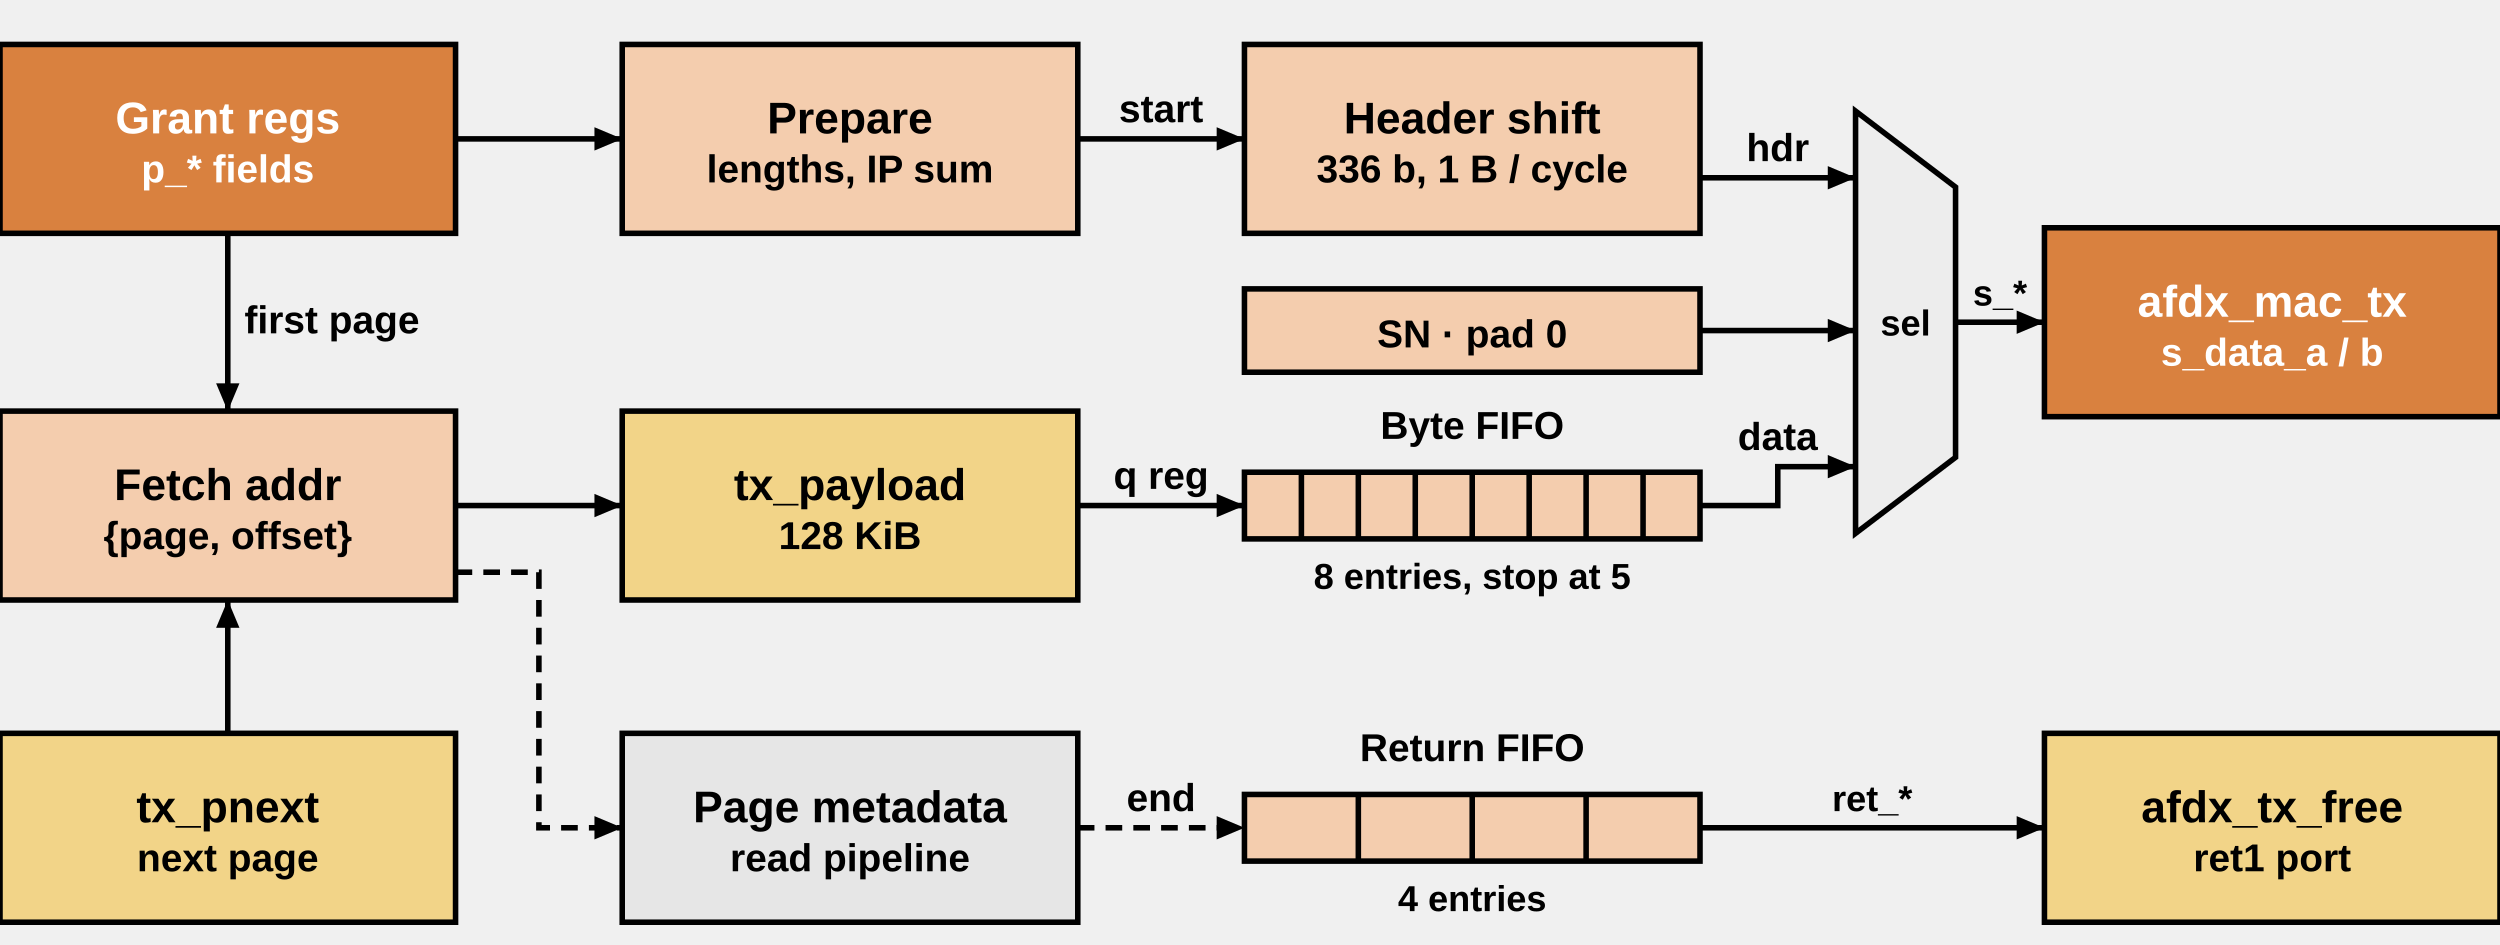
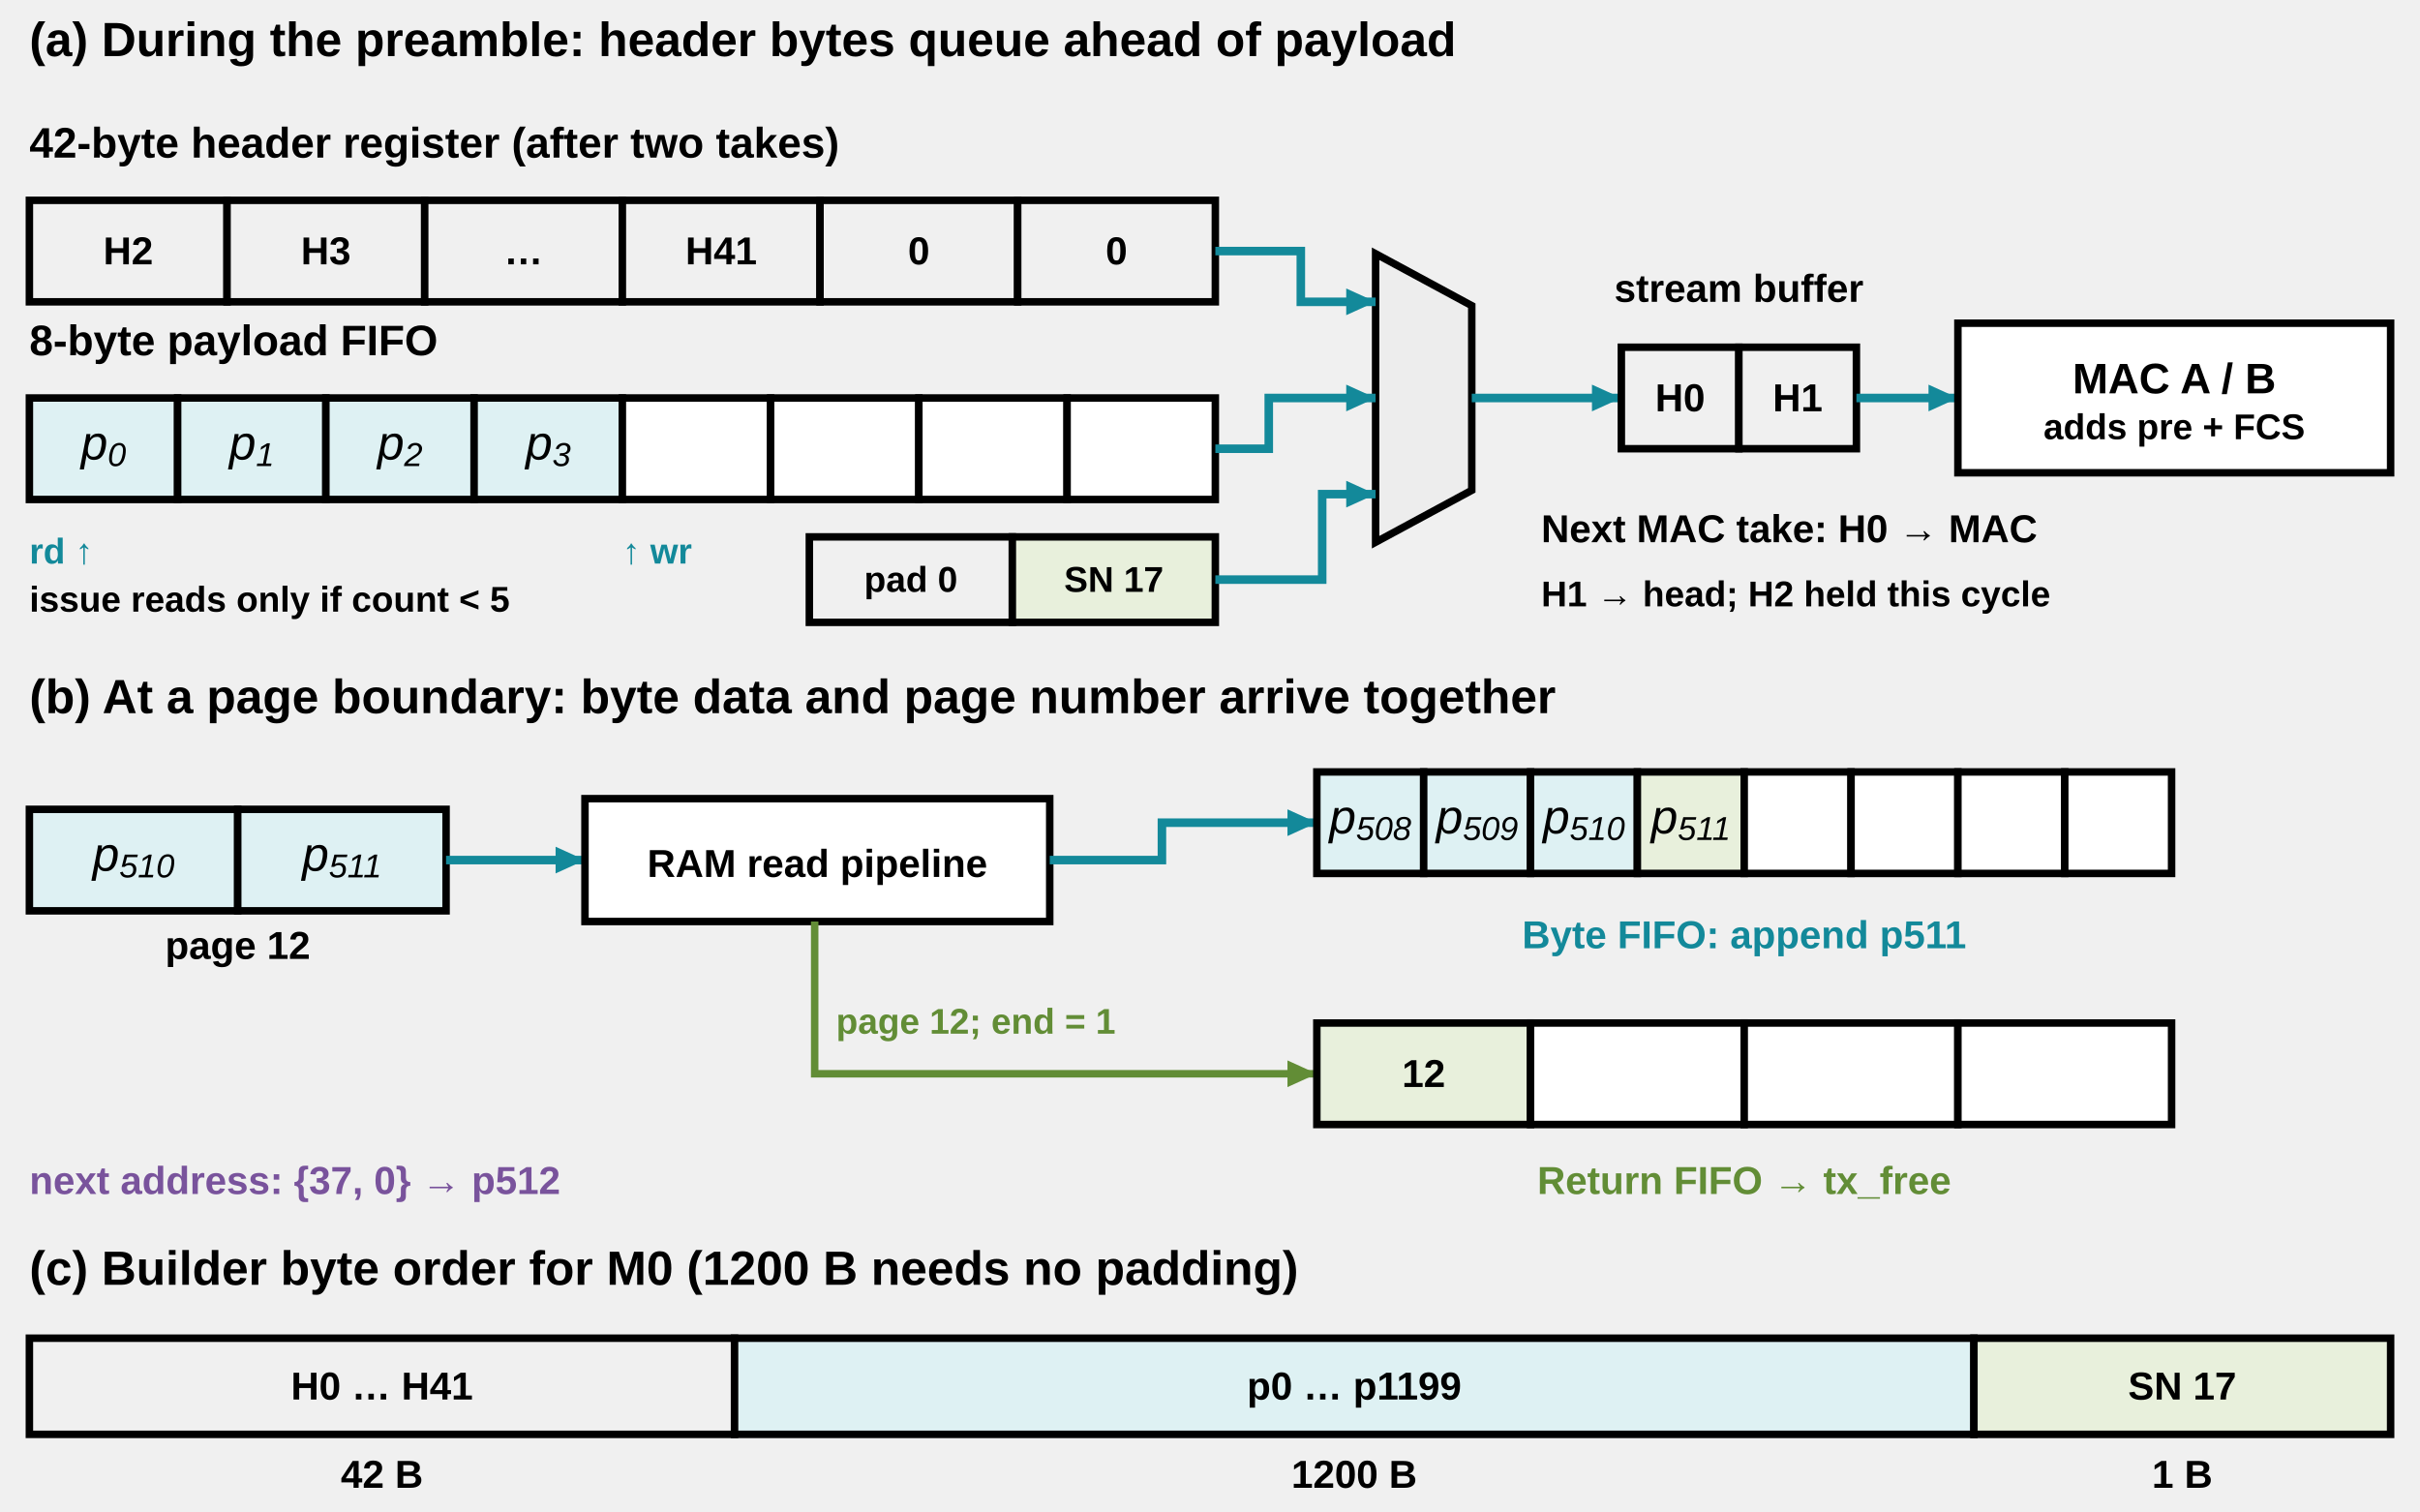
- <svg xmlns="http://www.w3.org/2000/svg" width="450pt" height="170pt" viewBox="0 0 450 170">
+ <svg xmlns="http://www.w3.org/2000/svg" width="453.0pt" height="283.0pt" viewBox="-1.5 -1.5 453.0 283.0">
  <style>text { font-family: Arial, Helvetica, sans-serif; }</style>
-   <rect x="0.00" y="8.00" width="82.00" height="34.00" rx="0" fill="#D9813F" stroke="#000" stroke-width="1.0" />
-   <text x="41.00" y="24.01" font-size="8.0" text-anchor="middle" fill="#FFFFFF" font-weight="bold">Grant regs</text>
-   <text x="41.00" y="32.83" font-size="7.0" text-anchor="middle" fill="#FFFFFF" font-weight="bold">p_* fields</text>
-   <rect x="112.00" y="8.00" width="82.00" height="34.00" rx="0" fill="#F4CDAE" stroke="#000" stroke-width="1.0" />
-   <text x="153.00" y="24.01" font-size="8.0" text-anchor="middle" fill="#000000" font-weight="bold">Prepare</text>
-   <text x="153.00" y="32.83" font-size="7.0" text-anchor="middle" fill="#000000" font-weight="bold">lengths, IP sum</text>
-   <rect x="224.00" y="8.00" width="82.00" height="34.00" rx="0" fill="#F4CDAE" stroke="#000" stroke-width="1.0" />
-   <text x="265.00" y="24.01" font-size="8.0" text-anchor="middle" fill="#000000" font-weight="bold">Header shift</text>
-   <text x="265.00" y="32.83" font-size="7.0" text-anchor="middle" fill="#000000" font-weight="bold">336 b, 1 B / cycle</text>
-   <polygon points="334.00,20.00 352.00,33.68 352.00,82.32 334.00,96.00" fill="#EDEDED" stroke="#000" stroke-width="1.0" />
-   <text x="343.00" y="60.40" font-size="6.5" text-anchor="middle" fill="#000" font-weight="bold">sel</text>
-   <rect x="368.00" y="41.00" width="82.00" height="34.00" rx="0" fill="#D9813F" stroke="#000" stroke-width="1.0" />
-   <text x="409.00" y="57.01" font-size="8.0" text-anchor="middle" fill="#FFFFFF" font-weight="bold">afdx_mac_tx</text>
-   <text x="409.00" y="65.83" font-size="7.0" text-anchor="middle" fill="#FFFFFF" font-weight="bold">s_data_a / b</text>
-   <path d="M 82.00 25.00 L 112.00 25.00" fill="none" stroke="#000" stroke-width="1.0" />
-   <polygon points="112.00,25.00 107.00,27.10 107.00,22.90" fill="#000" />
-   <path d="M 194.00 25.00 L 224.00 25.00" fill="none" stroke="#000" stroke-width="1.0" />
-   <polygon points="224.00,25.00 219.00,27.10 219.00,22.90" fill="#000" />
-   <text x="209.00" y="22.00" font-size="7.0" text-anchor="middle" fill="#000" font-weight="bold">start</text>
-   <path d="M 306.00 32.00 L 334.00 32.00" fill="none" stroke="#000" stroke-width="1.0" />
-   <polygon points="334.00,32.00 329.00,34.10 329.00,29.90" fill="#000" />
-   <text x="320.00" y="29.00" font-size="7.0" text-anchor="middle" fill="#000" font-weight="bold">hdr</text>
-   <path d="M 352.00 58.00 L 368.00 58.00" fill="none" stroke="#000" stroke-width="1.0" />
-   <polygon points="368.00,58.00 363.00,60.10 363.00,55.90" fill="#000" />
-   <text x="360.00" y="55.00" font-size="6.5" text-anchor="middle" fill="#000" font-weight="bold">s_*</text>
-   <rect x="0.00" y="74.00" width="82.00" height="34.00" rx="0" fill="#F4CDAE" stroke="#000" stroke-width="1.0" />
-   <text x="41.00" y="90.01" font-size="8.0" text-anchor="middle" fill="#000000" font-weight="bold">Fetch addr</text>
-   <text x="41.00" y="98.83" font-size="7.0" text-anchor="middle" fill="#000000" font-weight="bold">{page, offset}</text>
-   <rect x="112.00" y="74.00" width="82.00" height="34.00" rx="0" fill="#F2D488" stroke="#000" stroke-width="1.0" />
-   <text x="153.00" y="90.01" font-size="8.0" text-anchor="middle" fill="#000000" font-weight="bold">tx_payload</text>
-   <text x="153.00" y="98.83" font-size="7.0" text-anchor="middle" fill="#000000" font-weight="bold">128 KiB</text>
-   <text x="265.00" y="79.00" font-size="7.0" text-anchor="middle" fill="#000" font-weight="bold">Byte FIFO</text>
-   <rect x="224.00" y="85.00" width="82.00" height="12.00" rx="0" fill="#F4CDAE" stroke="#000" stroke-width="1.0" />
-   <path d="M 234.25 85.00 L 234.25 97.00" fill="none" stroke="#000" stroke-width="1.0" />
-   <path d="M 244.50 85.00 L 244.50 97.00" fill="none" stroke="#000" stroke-width="1.0" />
-   <path d="M 254.75 85.00 L 254.75 97.00" fill="none" stroke="#000" stroke-width="1.0" />
-   <path d="M 265.00 85.00 L 265.00 97.00" fill="none" stroke="#000" stroke-width="1.0" />
-   <path d="M 275.25 85.00 L 275.25 97.00" fill="none" stroke="#000" stroke-width="1.0" />
-   <path d="M 285.50 85.00 L 285.50 97.00" fill="none" stroke="#000" stroke-width="1.0" />
-   <path d="M 295.75 85.00 L 295.75 97.00" fill="none" stroke="#000" stroke-width="1.0" />
-   <text x="265.00" y="106.00" font-size="6.5" text-anchor="middle" fill="#000" font-weight="bold">8 entries, stop at 5</text>
-   <path d="M 82.00 91.00 L 112.00 91.00" fill="none" stroke="#000" stroke-width="1.0" />
-   <polygon points="112.00,91.00 107.00,93.10 107.00,88.90" fill="#000" />
-   <path d="M 194.00 91.00 L 224.00 91.00" fill="none" stroke="#000" stroke-width="1.0" />
-   <polygon points="224.00,91.00 219.00,93.10 219.00,88.90" fill="#000" />
-   <text x="209.00" y="88.00" font-size="7.0" text-anchor="middle" fill="#000" font-weight="bold">q reg</text>
-   <path d="M 306.00 91.00 L 320.00 91.00 L 320.00 84.00 L 334.00 84.00" fill="none" stroke="#000" stroke-width="1.0" />
-   <polygon points="334.00,84.00 329.00,86.10 329.00,81.90" fill="#000" />
-   <text x="320.00" y="81.00" font-size="7.0" text-anchor="middle" fill="#000" font-weight="bold">data</text>
-   <rect x="224.00" y="52.00" width="82.00" height="15.00" rx="0" fill="#F4CDAE" stroke="#000" stroke-width="1.0" />
-   <text x="265.00" y="62.53" font-size="7.0" text-anchor="middle" fill="#000000" font-weight="bold">SN · pad 0</text>
-   <path d="M 306.00 59.50 L 334.00 59.50" fill="none" stroke="#000" stroke-width="1.0" />
-   <polygon points="334.00,59.50 329.00,61.60 329.00,57.40" fill="#000" />
-   <path d="M 41.00 42.00 L 41.00 74.00" fill="none" stroke="#000" stroke-width="1.0" />
-   <polygon points="41.00,74.00 38.90,69.00 43.10,69.00" fill="#000" />
-   <text x="44.00" y="60.00" font-size="7.0" text-anchor="start" fill="#000" font-weight="bold">first page</text>
-   <rect x="0.00" y="132.00" width="82.00" height="34.00" rx="0" fill="#F2D488" stroke="#000" stroke-width="1.0" />
-   <text x="41.00" y="148.01" font-size="8.0" text-anchor="middle" fill="#000000" font-weight="bold">tx_pnext</text>
-   <text x="41.00" y="156.83" font-size="7.0" text-anchor="middle" fill="#000000" font-weight="bold">next page</text>
-   <path d="M 41.00 132.00 L 41.00 108.00" fill="none" stroke="#000" stroke-width="1.0" />
-   <polygon points="41.00,108.00 43.10,113.00 38.90,113.00" fill="#000" />
-   <text x="265.00" y="137.00" font-size="7.0" text-anchor="middle" fill="#000" font-weight="bold">Return FIFO</text>
-   <rect x="224.00" y="143.00" width="82.00" height="12.00" rx="0" fill="#F4CDAE" stroke="#000" stroke-width="1.0" />
-   <path d="M 244.50 143.00 L 244.50 155.00" fill="none" stroke="#000" stroke-width="1.0" />
-   <path d="M 265.00 143.00 L 265.00 155.00" fill="none" stroke="#000" stroke-width="1.0" />
-   <path d="M 285.50 143.00 L 285.50 155.00" fill="none" stroke="#000" stroke-width="1.0" />
-   <text x="265.00" y="164.00" font-size="6.5" text-anchor="middle" fill="#000" font-weight="bold">4 entries</text>
-   <rect x="112.00" y="132.00" width="82.00" height="34.00" rx="0" fill="#E6E6E6" stroke="#000" stroke-width="1.0" />
-   <text x="153.00" y="148.01" font-size="8.0" text-anchor="middle" fill="#000000" font-weight="bold">Page metadata</text>
-   <text x="153.00" y="156.83" font-size="7.0" text-anchor="middle" fill="#000000" font-weight="bold">read pipeline</text>
-   <path d="M 82.00 103.00 L 97.00 103.00 L 97.00 149.00 L 112.00 149.00" fill="none" stroke="#000" stroke-width="1.0" stroke-dasharray="3 2" />
-   <polygon points="112.00,149.00 107.00,151.10 107.00,146.90" fill="#000" />
-   <path d="M 194.00 149.00 L 224.00 149.00" fill="none" stroke="#000" stroke-width="1.0" stroke-dasharray="3 2" />
-   <polygon points="224.00,149.00 219.00,151.10 219.00,146.90" fill="#000" />
-   <text x="209.00" y="146.00" font-size="7.0" text-anchor="middle" fill="#000" font-weight="bold">end</text>
-   <rect x="368.00" y="132.00" width="82.00" height="34.00" rx="0" fill="#F2D488" stroke="#000" stroke-width="1.0" />
-   <text x="409.00" y="148.01" font-size="8.0" text-anchor="middle" fill="#000000" font-weight="bold">afdx_tx_free</text>
-   <text x="409.00" y="156.83" font-size="7.0" text-anchor="middle" fill="#000000" font-weight="bold">ret1 port</text>
-   <path d="M 306.00 149.00 L 368.00 149.00" fill="none" stroke="#000" stroke-width="1.0" />
-   <polygon points="368.00,149.00 363.00,151.10 363.00,146.90" fill="#000" />
-   <text x="337.00" y="146.00" font-size="6.5" text-anchor="middle" fill="#000" font-weight="bold">ret_*</text>
+   <text x="4.00" y="9.00" font-size="9" text-anchor="start" fill="#000" font-weight="bold">(a) During the preamble: header bytes queue ahead of payload</text>
+   <text x="4.00" y="28.00" font-size="8" text-anchor="start" fill="#000" font-weight="bold">42-byte header register (after two takes)</text>
+   <rect x="4.00" y="36.00" width="37.00" height="19.00" rx="0" fill="#F0F0F0" stroke="#000" stroke-width="1.4" />
+   <text x="22.50" y="47.98" font-size="7.3" text-anchor="middle" fill="#000" font-weight="bold">H2</text>
+   <rect x="41.00" y="36.00" width="37.00" height="19.00" rx="0" fill="#F0F0F0" stroke="#000" stroke-width="1.4" />
+   <text x="59.50" y="47.98" font-size="7.3" text-anchor="middle" fill="#000" font-weight="bold">H3</text>
+   <rect x="78.00" y="36.00" width="37.00" height="19.00" rx="0" fill="#F0F0F0" stroke="#000" stroke-width="1.4" />
+   <text x="96.50" y="47.98" font-size="7.3" text-anchor="middle" fill="#000" font-weight="bold">…</text>
+   <rect x="115.00" y="36.00" width="37.00" height="19.00" rx="0" fill="#F0F0F0" stroke="#000" stroke-width="1.4" />
+   <text x="133.50" y="47.98" font-size="7.3" text-anchor="middle" fill="#000" font-weight="bold">H41</text>
+   <rect x="152.00" y="36.00" width="37.00" height="19.00" rx="0" fill="#F0F0F0" stroke="#000" stroke-width="1.4" />
+   <text x="170.50" y="47.98" font-size="7.3" text-anchor="middle" fill="#000" font-weight="bold">0</text>
+   <rect x="189.00" y="36.00" width="37.00" height="19.00" rx="0" fill="#F0F0F0" stroke="#000" stroke-width="1.4" />
+   <text x="207.50" y="47.98" font-size="7.3" text-anchor="middle" fill="#000" font-weight="bold">0</text>
+   <text x="4.00" y="65.00" font-size="8" text-anchor="start" fill="#000" font-weight="bold">8-byte payload FIFO</text>
+   <rect x="4.00" y="73.00" width="27.75" height="19.00" rx="0" fill="#DEF1F3" stroke="#000" stroke-width="1.4" />
+   <text x="17.875" y="84.5" text-anchor="middle" font-family="Times New Roman" font-style="italic" font-size="9">p<tspan baseline-shift="sub" font-size="6.2">0</tspan>
+   </text>
+   <rect x="31.75" y="73.00" width="27.75" height="19.00" rx="0" fill="#DEF1F3" stroke="#000" stroke-width="1.4" />
+   <text x="45.625" y="84.5" text-anchor="middle" font-family="Times New Roman" font-style="italic" font-size="9">p<tspan baseline-shift="sub" font-size="6.2">1</tspan>
+   </text>
+   <rect x="59.50" y="73.00" width="27.75" height="19.00" rx="0" fill="#DEF1F3" stroke="#000" stroke-width="1.4" />
+   <text x="73.375" y="84.5" text-anchor="middle" font-family="Times New Roman" font-style="italic" font-size="9">p<tspan baseline-shift="sub" font-size="6.2">2</tspan>
+   </text>
+   <rect x="87.25" y="73.00" width="27.75" height="19.00" rx="0" fill="#DEF1F3" stroke="#000" stroke-width="1.4" />
+   <text x="101.125" y="84.5" text-anchor="middle" font-family="Times New Roman" font-style="italic" font-size="9">p<tspan baseline-shift="sub" font-size="6.2">3</tspan>
+   </text>
+   <rect x="115.00" y="73.00" width="27.75" height="19.00" rx="0" fill="#fff" stroke="#000" stroke-width="1.4" />
+   <text x="128.88" y="84.98" font-size="7.3" text-anchor="middle" fill="#000" font-weight="bold" />
+   <rect x="142.75" y="73.00" width="27.75" height="19.00" rx="0" fill="#fff" stroke="#000" stroke-width="1.4" />
+   <text x="156.62" y="84.98" font-size="7.3" text-anchor="middle" fill="#000" font-weight="bold" />
+   <rect x="170.50" y="73.00" width="27.75" height="19.00" rx="0" fill="#fff" stroke="#000" stroke-width="1.4" />
+   <text x="184.38" y="84.98" font-size="7.3" text-anchor="middle" fill="#000" font-weight="bold" />
+   <rect x="198.25" y="73.00" width="27.75" height="19.00" rx="0" fill="#fff" stroke="#000" stroke-width="1.4" />
+   <text x="212.12" y="84.98" font-size="7.3" text-anchor="middle" fill="#000" font-weight="bold" />
+   <text x="4.00" y="104.00" font-size="6.7" text-anchor="start" fill="#13899A" font-weight="bold">rd ↑</text>
+   <text x="115.00" y="104.00" font-size="6.7" text-anchor="start" fill="#13899A" font-weight="bold">↑ wr</text>
+   <text x="4.00" y="113.00" font-size="6.7" text-anchor="start" fill="#000" font-weight="bold">issue reads only if count &lt; 5</text>
+   <polygon points="256.00,46.00 274.00,55.72 274.00,90.28 256.00,100.00" fill="#EDEDED" stroke="#000" stroke-width="1.4" />
+   <path d="M 226.00 45.50 L 242.00 45.50 L 242.00 55.00 L 256.00 55.00" fill="none" stroke="#13899A" stroke-width="1.6" />
+   <polygon points="256.00,55.00 250.50,57.50 250.50,52.50" fill="#13899A" />
+   <path d="M 226.00 82.50 L 236.00 82.50 L 236.00 73.00 L 256.00 73.00" fill="none" stroke="#13899A" stroke-width="1.6" />
+   <polygon points="256.00,73.00 250.50,75.50 250.50,70.50" fill="#13899A" />
+   <rect x="150.00" y="99.00" width="38.00" height="16.00" rx="0" fill="#F0F0F0" stroke="#000" stroke-width="1.4" />
+   <text x="169.00" y="109.28" font-size="6.7" text-anchor="middle" fill="#000" font-weight="bold">pad 0</text>
+   <rect x="188.00" y="99.00" width="38.00" height="16.00" rx="0" fill="#E8F0DC" stroke="#000" stroke-width="1.4" />
+   <text x="207.00" y="109.28" font-size="6.7" text-anchor="middle" fill="#000" font-weight="bold">SN 17</text>
+   <path d="M 226.00 107.00 L 246.00 107.00 L 246.00 91.00 L 256.00 91.00" fill="none" stroke="#13899A" stroke-width="1.6" />
+   <polygon points="256.00,91.00 250.50,93.50 250.50,88.50" fill="#13899A" />
+   <path d="M 274.00 73.00 L 302.00 73.00" fill="none" stroke="#13899A" stroke-width="1.6" />
+   <polygon points="302.00,73.00 296.50,75.50 296.50,70.50" fill="#13899A" />
+   <rect x="302.00" y="63.50" width="22.00" height="19.00" rx="0" fill="#F0F0F0" stroke="#000" stroke-width="1.4" />
+   <text x="313.00" y="75.48" font-size="7.3" text-anchor="middle" fill="#000" font-weight="bold">H0</text>
+   <rect x="324.00" y="63.50" width="22.00" height="19.00" rx="0" fill="#F0F0F0" stroke="#000" stroke-width="1.4" />
+   <text x="335.00" y="75.48" font-size="7.3" text-anchor="middle" fill="#000" font-weight="bold">H1</text>
+   <text x="324.00" y="55.00" font-size="7.3" text-anchor="middle" fill="#000" font-weight="bold">stream buffer</text>
+   <path d="M 346.00 73.00 L 365.00 73.00" fill="none" stroke="#13899A" stroke-width="1.6" />
+   <polygon points="365.00,73.00 359.50,75.50 359.50,70.50" fill="#13899A" />
+   <rect x="365.00" y="59.00" width="81.00" height="28.00" rx="0" fill="#FFFFFF" stroke="#000" stroke-width="1.4" />
+   <text x="405.50" y="72.13" font-size="8" text-anchor="middle" fill="#000000" font-weight="bold">MAC A / B</text>
+   <text x="405.50" y="80.71" font-size="6.7" text-anchor="middle" fill="#000000" font-weight="bold">adds pre + FCS</text>
+   <text x="287.00" y="100.00" font-size="7.3" text-anchor="start" fill="#000" font-weight="bold">Next MAC take: H0 → MAC</text>
+   <text x="287.00" y="112.00" font-size="6.7" text-anchor="start" fill="#000" font-weight="bold">H1 → head; H2 held this cycle</text>
+   <text x="4.00" y="132.00" font-size="9" text-anchor="start" fill="#000" font-weight="bold">(b) At a page boundary: byte data and page number arrive together</text>
+   <rect x="4.00" y="150.00" width="39.00" height="19.00" rx="0" fill="#DEF1F3" stroke="#000" stroke-width="1.4" />
+   <text x="23.5" y="161.5" text-anchor="middle" font-family="Times New Roman" font-style="italic" font-size="9">p<tspan baseline-shift="sub" font-size="6.2">510</tspan>
+   </text>
+   <rect x="43.00" y="150.00" width="39.00" height="19.00" rx="0" fill="#DEF1F3" stroke="#000" stroke-width="1.4" />
+   <text x="62.5" y="161.5" text-anchor="middle" font-family="Times New Roman" font-style="italic" font-size="9">p<tspan baseline-shift="sub" font-size="6.2">511</tspan>
+   </text>
+   <text x="43.00" y="178.00" font-size="7.3" text-anchor="middle" fill="#000" font-weight="bold">page 12</text>
+   <path d="M 82.00 159.50 L 108.00 159.50" fill="none" stroke="#13899A" stroke-width="1.6" />
+   <polygon points="108.00,159.50 102.50,162.00 102.50,157.00" fill="#13899A" />
+   <rect x="108.00" y="148.00" width="87.00" height="23.00" rx="0" fill="#FFFFFF" stroke="#000" stroke-width="1.4" />
+   <text x="151.50" y="162.65" font-size="7.3" text-anchor="middle" fill="#000000" font-weight="bold">RAM read pipeline</text>
+   <path d="M 195.00 159.50 L 216.00 159.50 L 216.00 152.50 L 245.00 152.50" fill="none" stroke="#13899A" stroke-width="1.6" />
+   <polygon points="245.00,152.50 239.50,155.00 239.50,150.00" fill="#13899A" />
+   <rect x="245.00" y="143.00" width="20.00" height="19.00" rx="0" fill="#DEF1F3" stroke="#000" stroke-width="1.4" />
+   <text x="255.0" y="154.5" text-anchor="middle" font-family="Times New Roman" font-style="italic" font-size="9">p<tspan baseline-shift="sub" font-size="6.2">508</tspan>
+   </text>
+   <rect x="265.00" y="143.00" width="20.00" height="19.00" rx="0" fill="#DEF1F3" stroke="#000" stroke-width="1.4" />
+   <text x="275.0" y="154.5" text-anchor="middle" font-family="Times New Roman" font-style="italic" font-size="9">p<tspan baseline-shift="sub" font-size="6.2">509</tspan>
+   </text>
+   <rect x="285.00" y="143.00" width="20.00" height="19.00" rx="0" fill="#DEF1F3" stroke="#000" stroke-width="1.4" />
+   <text x="295.0" y="154.5" text-anchor="middle" font-family="Times New Roman" font-style="italic" font-size="9">p<tspan baseline-shift="sub" font-size="6.2">510</tspan>
+   </text>
+   <rect x="305.00" y="143.00" width="20.00" height="19.00" rx="0" fill="#E8F0DC" stroke="#000" stroke-width="1.4" />
+   <text x="315.0" y="154.5" text-anchor="middle" font-family="Times New Roman" font-style="italic" font-size="9">p<tspan baseline-shift="sub" font-size="6.2">511</tspan>
+   </text>
+   <rect x="325.00" y="143.00" width="20.00" height="19.00" rx="0" fill="#fff" stroke="#000" stroke-width="1.4" />
+   <text x="335.00" y="154.98" font-size="7.3" text-anchor="middle" fill="#000" font-weight="bold" />
+   <rect x="345.00" y="143.00" width="20.00" height="19.00" rx="0" fill="#fff" stroke="#000" stroke-width="1.4" />
+   <text x="355.00" y="154.98" font-size="7.3" text-anchor="middle" fill="#000" font-weight="bold" />
+   <rect x="365.00" y="143.00" width="20.00" height="19.00" rx="0" fill="#fff" stroke="#000" stroke-width="1.4" />
+   <text x="375.00" y="154.98" font-size="7.3" text-anchor="middle" fill="#000" font-weight="bold" />
+   <rect x="385.00" y="143.00" width="20.00" height="19.00" rx="0" fill="#fff" stroke="#000" stroke-width="1.4" />
+   <text x="395.00" y="154.98" font-size="7.3" text-anchor="middle" fill="#000" font-weight="bold" />
+   <text x="325.00" y="176.00" font-size="7.3" text-anchor="middle" fill="#13899A" font-weight="bold">Byte FIFO: append p511</text>
+   <path d="M 151.00 171.00 L 151.00 199.50 L 245.00 199.50" fill="none" stroke="#628D36" stroke-width="1.4" />
+   <polygon points="245.00,199.50 239.50,202.00 239.50,197.00" fill="#628D36" />
+   <text x="155.00" y="192.00" font-size="6.7" text-anchor="start" fill="#628D36" font-weight="bold">page 12; end = 1</text>
+   <rect x="245.00" y="190.00" width="40.00" height="19.00" rx="0" fill="#E8F0DC" stroke="#000" stroke-width="1.4" />
+   <text x="265.00" y="201.98" font-size="7.3" text-anchor="middle" fill="#000" font-weight="bold">12</text>
+   <rect x="285.00" y="190.00" width="40.00" height="19.00" rx="0" fill="#fff" stroke="#000" stroke-width="1.4" />
+   <text x="305.00" y="201.98" font-size="7.3" text-anchor="middle" fill="#000" font-weight="bold" />
+   <rect x="325.00" y="190.00" width="40.00" height="19.00" rx="0" fill="#fff" stroke="#000" stroke-width="1.4" />
+   <text x="345.00" y="201.98" font-size="7.3" text-anchor="middle" fill="#000" font-weight="bold" />
+   <rect x="365.00" y="190.00" width="40.00" height="19.00" rx="0" fill="#fff" stroke="#000" stroke-width="1.4" />
+   <text x="385.00" y="201.98" font-size="7.3" text-anchor="middle" fill="#000" font-weight="bold" />
+   <text x="325.00" y="222.00" font-size="7.3" text-anchor="middle" fill="#628D36" font-weight="bold">Return FIFO → tx_free</text>
+   <text x="4.00" y="222.00" font-size="7.3" text-anchor="start" fill="#79539C" font-weight="bold">next address: {37, 0} → p512</text>
+   <text x="4.00" y="239.00" font-size="9" text-anchor="start" fill="#000" font-weight="bold">(c) Builder byte order for M0 (1200 B needs no padding)</text>
+   <rect x="4.00" y="249.00" width="132.00" height="18.00" rx="0" fill="#F0F0F0" stroke="#000" stroke-width="1.4" />
+   <text x="70.00" y="260.48" font-size="7.3" text-anchor="middle" fill="#000" font-weight="bold">H0 … H41</text>
+   <rect x="136.00" y="249.00" width="232.00" height="18.00" rx="0" fill="#DEF1F3" stroke="#000" stroke-width="1.4" />
+   <text x="252.00" y="260.48" font-size="7.3" text-anchor="middle" fill="#000" font-weight="bold">p0 … p1199</text>
+   <rect x="368.00" y="249.00" width="78.00" height="18.00" rx="0" fill="#E8F0DC" stroke="#000" stroke-width="1.4" />
+   <text x="407.00" y="260.48" font-size="7.3" text-anchor="middle" fill="#000" font-weight="bold">SN 17</text>
+   <text x="70.00" y="277.00" font-size="7.3" text-anchor="middle" fill="#000" font-weight="bold">42 B</text>
+   <text x="252.00" y="277.00" font-size="7.3" text-anchor="middle" fill="#000" font-weight="bold">1200 B</text>
+   <text x="407.00" y="277.00" font-size="7.3" text-anchor="middle" fill="#000" font-weight="bold">1 B</text>
</svg>
